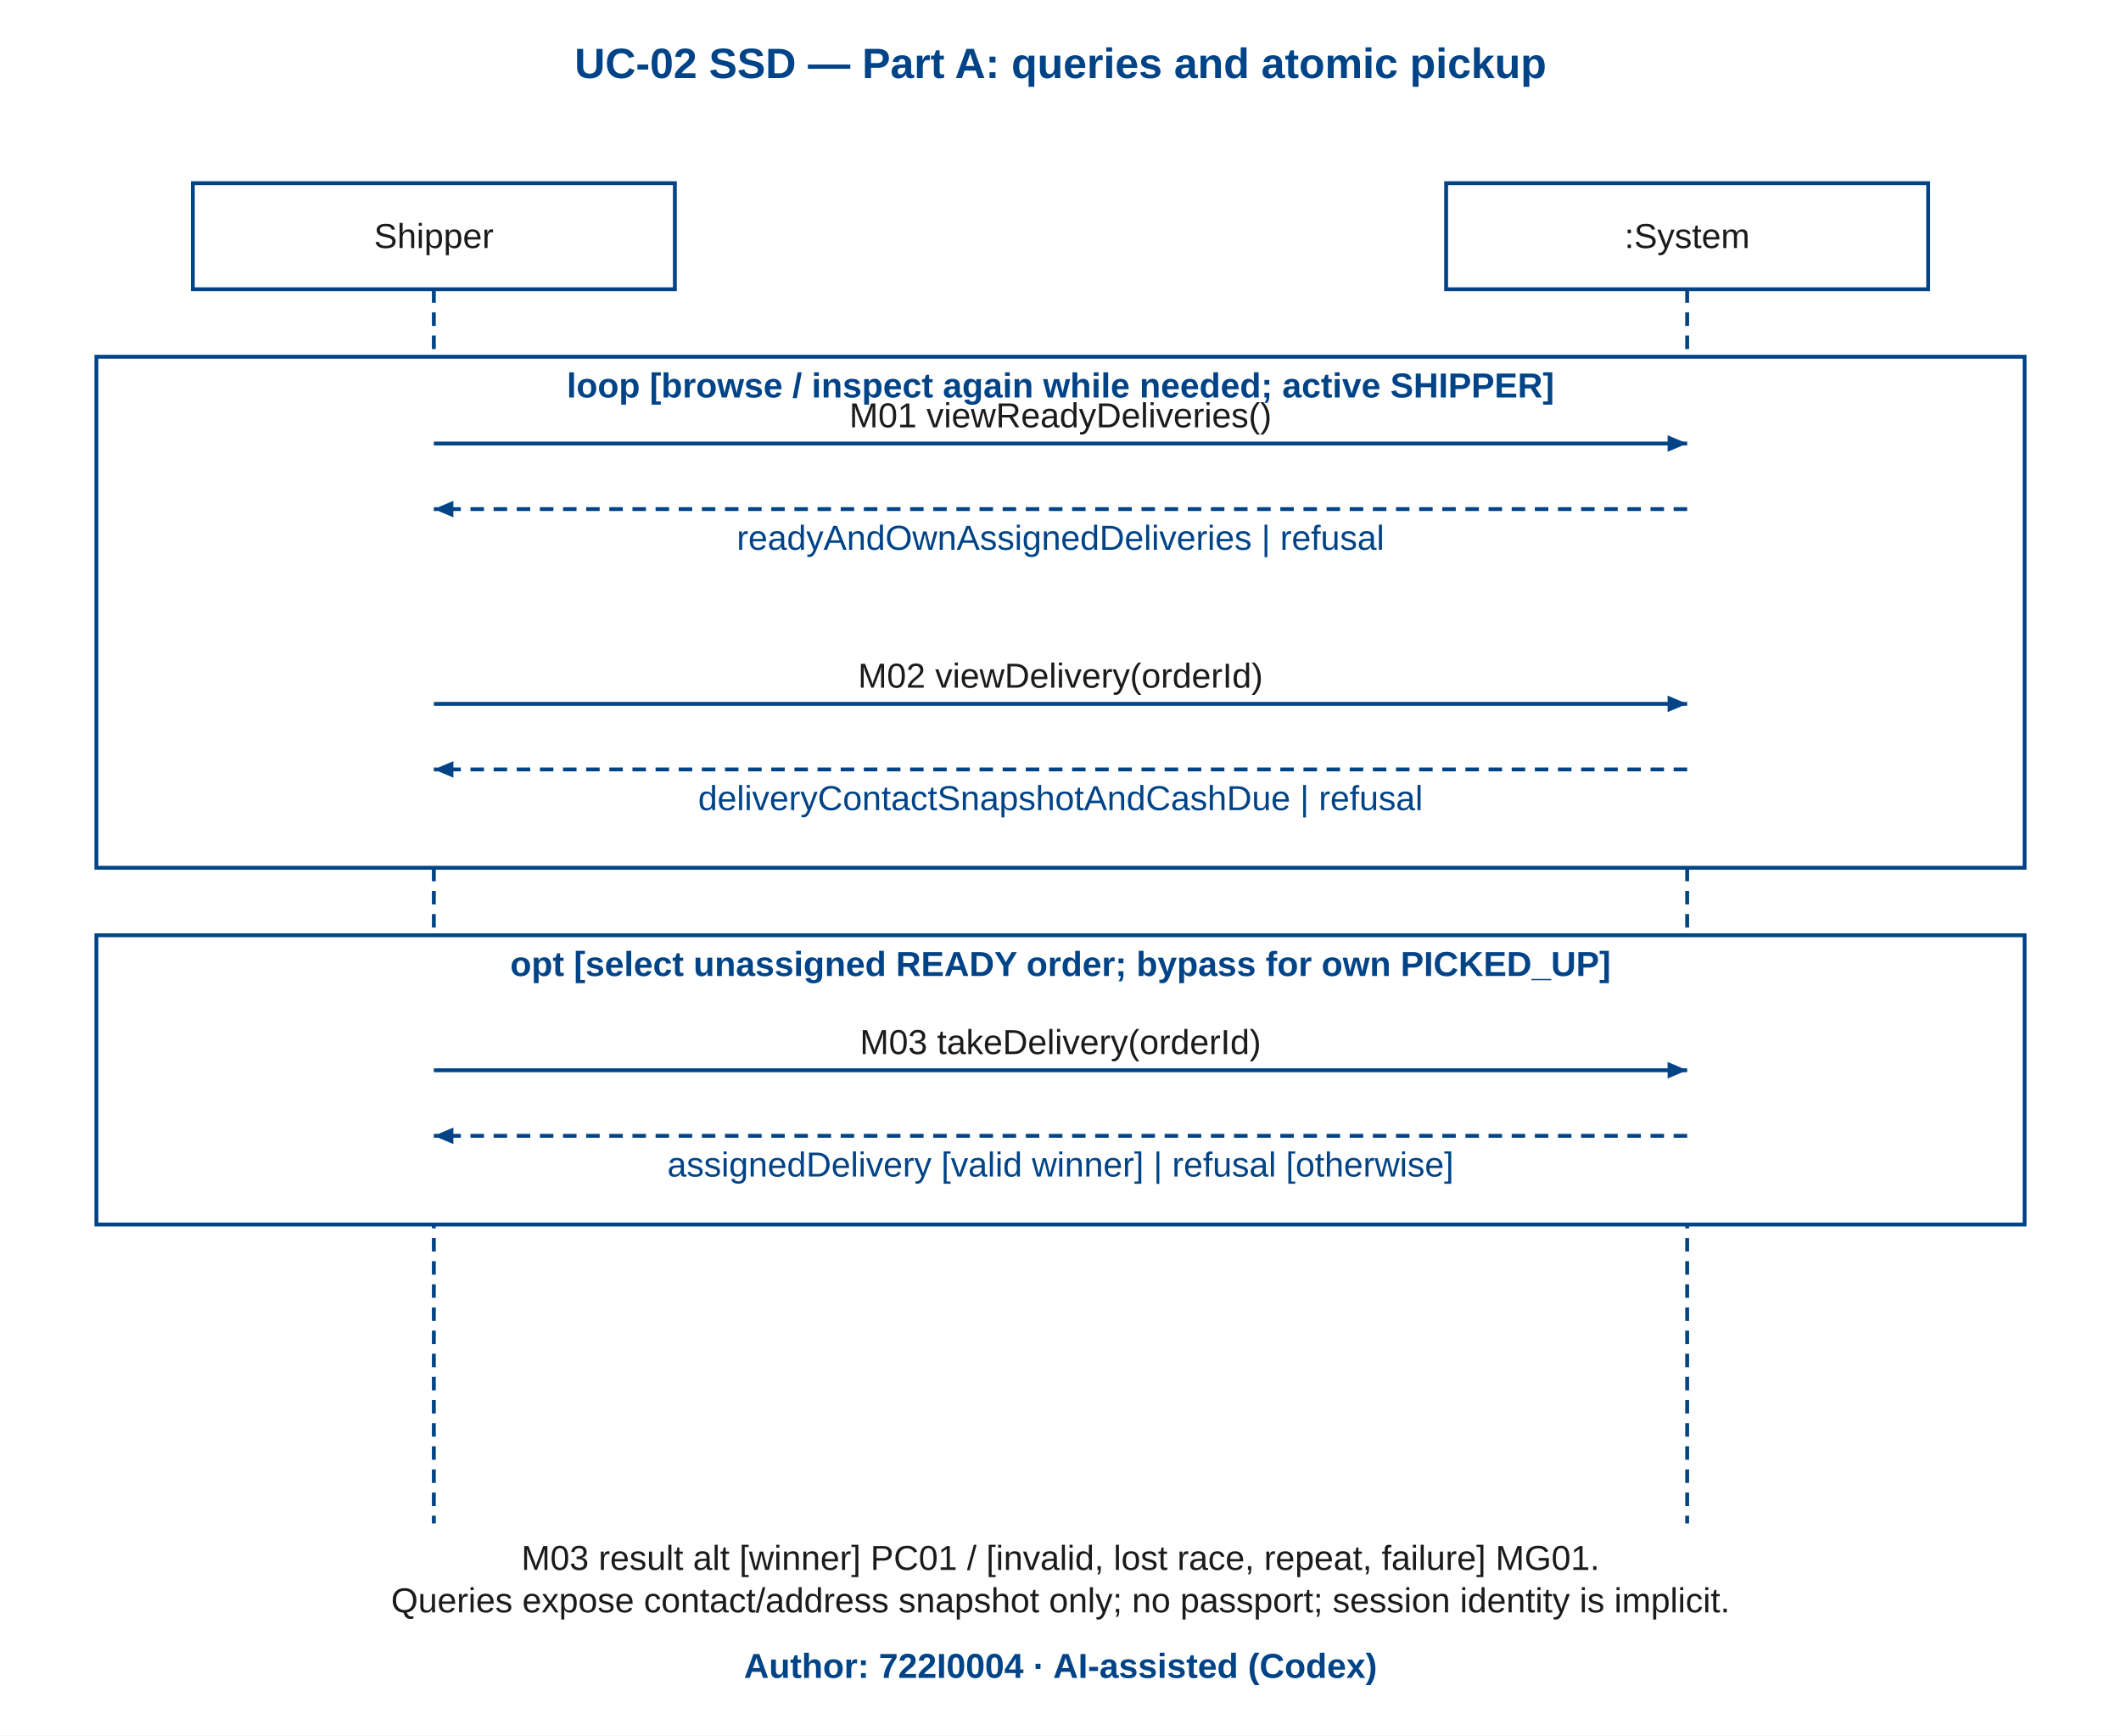
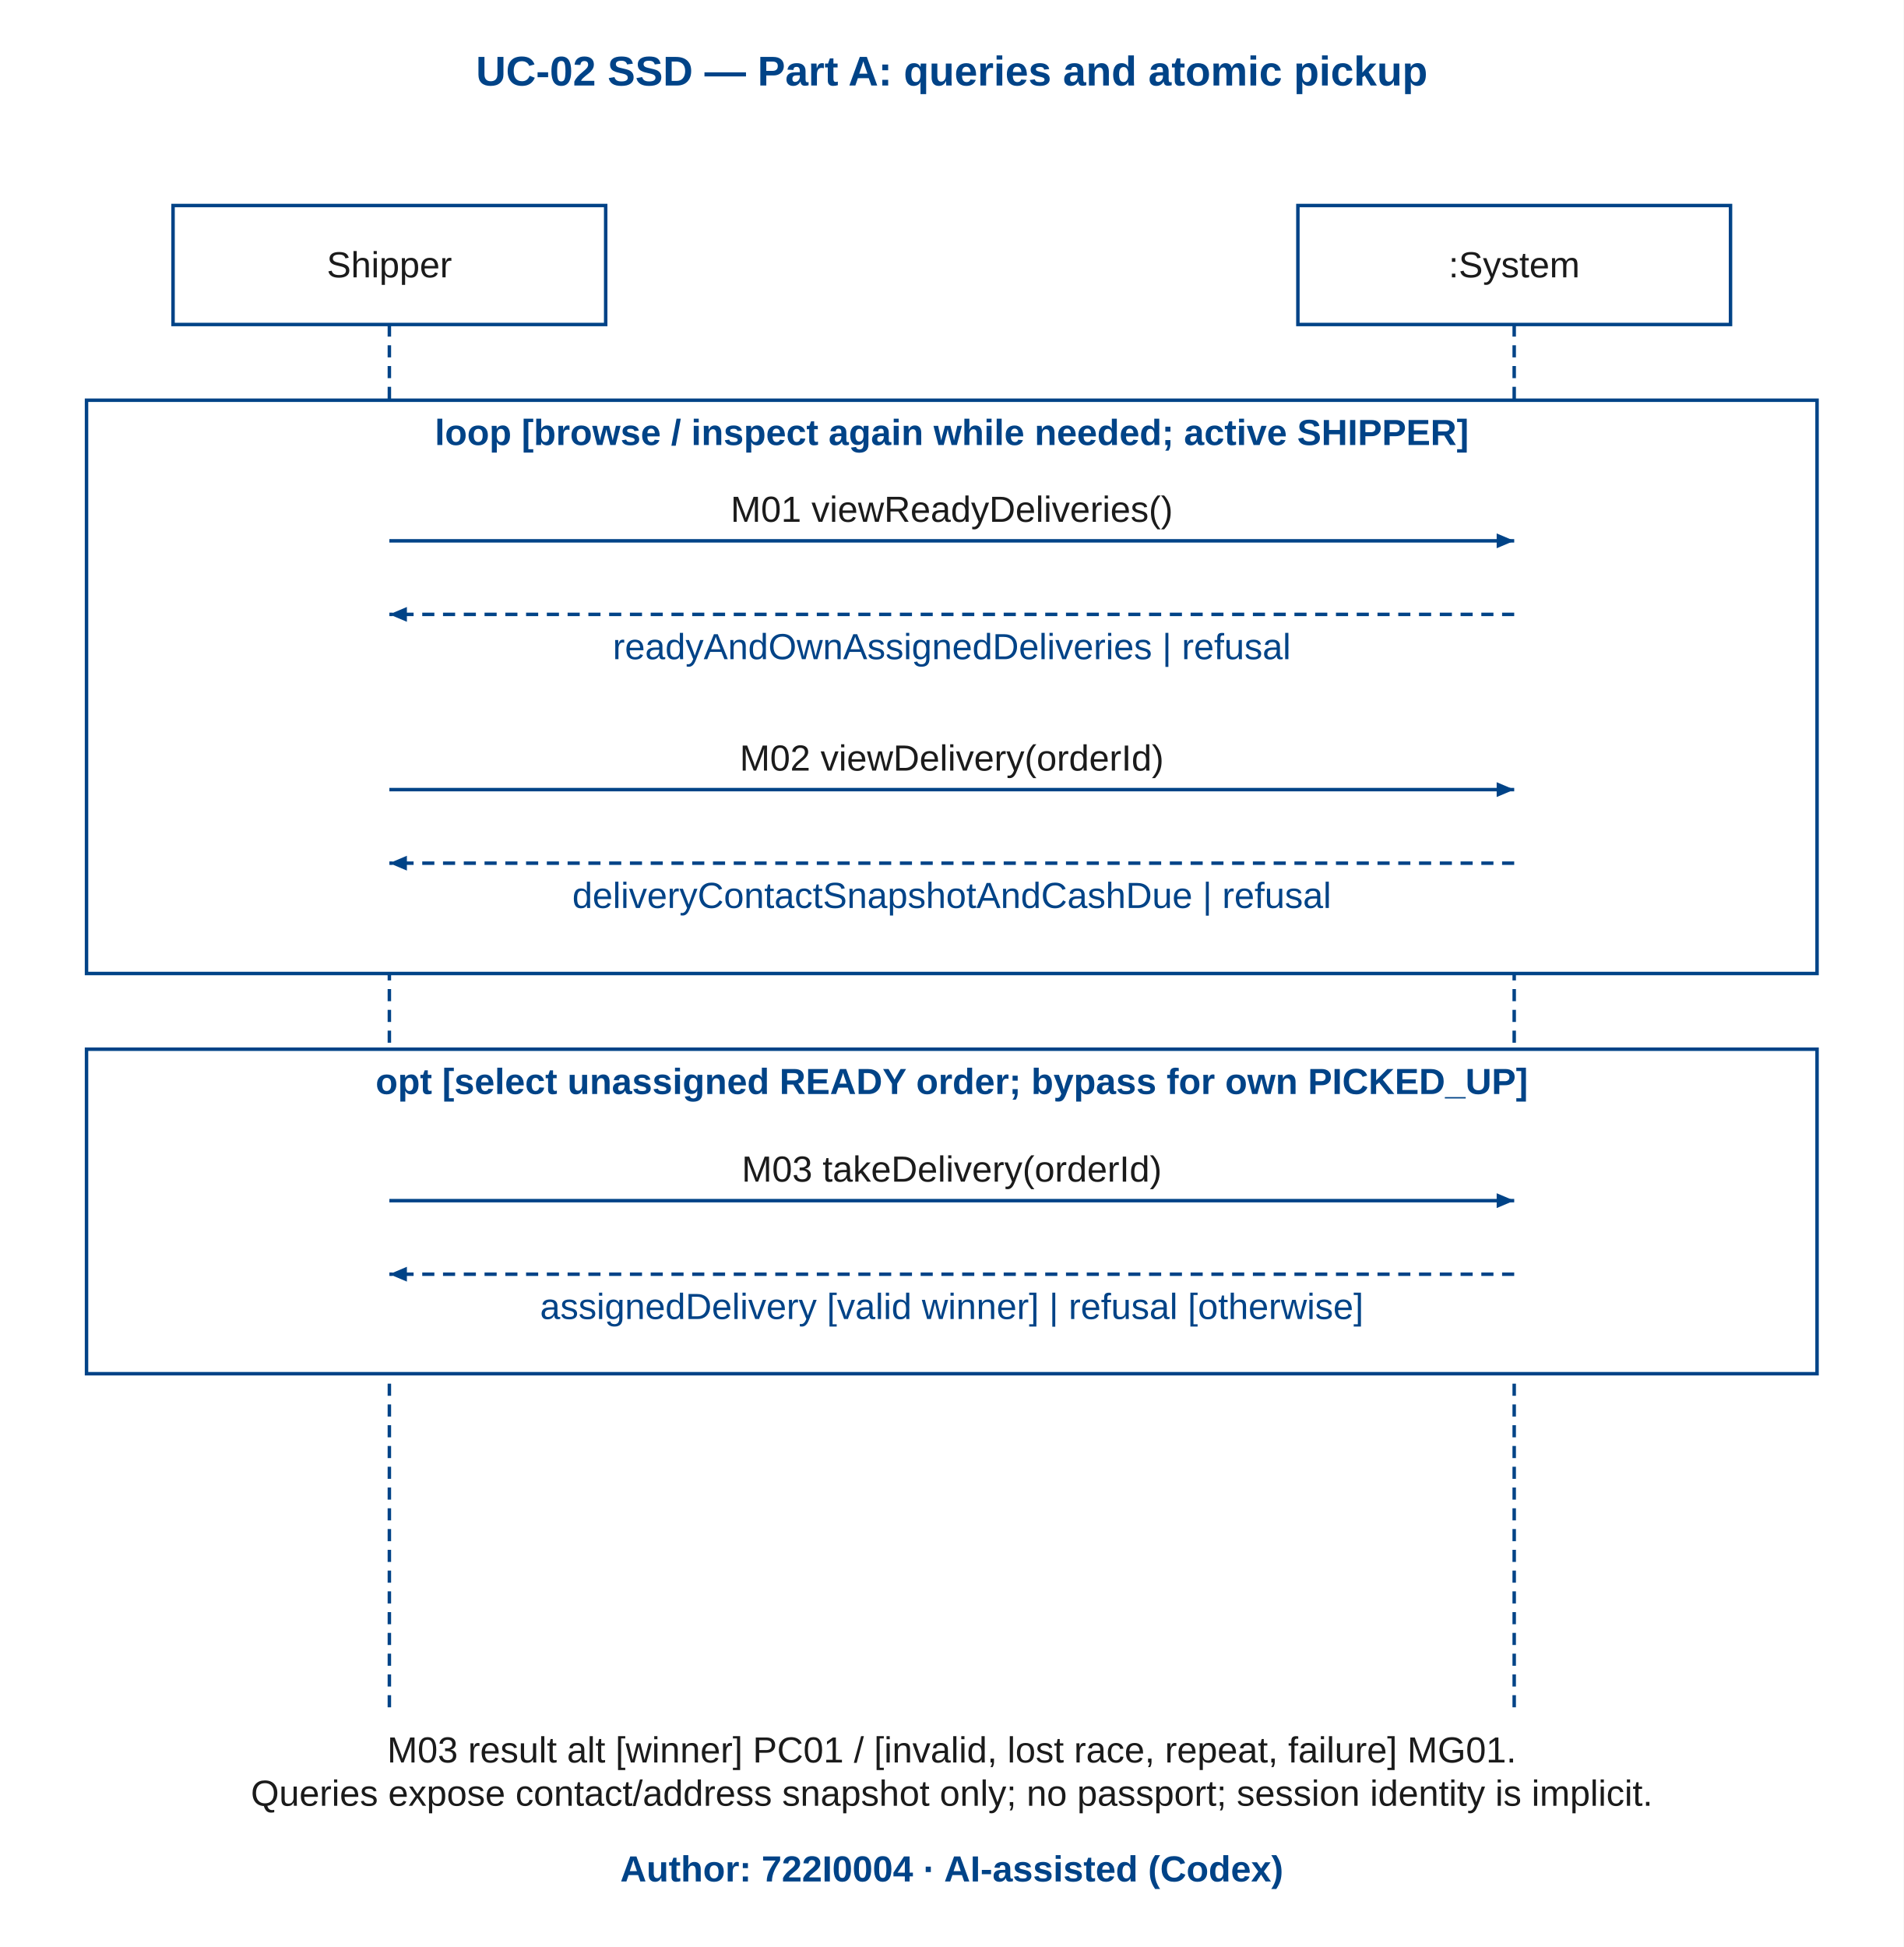
- <svg xmlns="http://www.w3.org/2000/svg" width="1100" height="900" viewBox="0 0 1100 900">
-   <rect width="1100" height="900" fill="white" />
-   <text x="550.0" y="40.48" text-anchor="middle" font-family="Arial" font-size="22" font-weight="bold" fill="#004387">UC-02 SSD — Part A: queries and atomic pickup</text>
-   <text x="550.0" y="870.12" text-anchor="middle" font-family="Arial" font-size="18" font-weight="bold" fill="#004387">Author: 722I0004 · AI-assisted (Codex)</text>
-   <rect x="100" y="95" width="250" height="55" rx="0" fill="white" stroke="#004387" stroke-width="2" />
-   <text x="225.0" y="128.62" text-anchor="middle" font-family="Arial" font-size="18" font-weight="normal" fill="#1B1B1B">Shipper</text>
-   <rect x="750" y="95" width="250" height="55" rx="0" fill="white" stroke="#004387" stroke-width="2" />
-   <text x="875.0" y="128.62" text-anchor="middle" font-family="Arial" font-size="18" font-weight="normal" fill="#1B1B1B">:System</text>
-   <polyline points="225,150 225,790" fill="none" stroke="#004387" stroke-width="2" stroke-dasharray="7 5" />
-   <polyline points="875,150 875,790" fill="none" stroke="#004387" stroke-width="2" stroke-dasharray="7 5" />
-   <rect x="50" y="185" width="1000" height="265" rx="0" fill="white" stroke="#004387" stroke-width="2" />
-   <text x="550.0" y="206.12" text-anchor="middle" font-family="Arial" font-size="18" font-weight="bold" fill="#004387">loop [browse / inspect again while needed; active SHIPPER]</text>
-   <rect x="50" y="485" width="1000" height="150" rx="0" fill="white" stroke="#004387" stroke-width="2" />
-   <text x="550.0" y="506.12" text-anchor="middle" font-family="Arial" font-size="18" font-weight="bold" fill="#004387">opt [select unassigned READY order; bypass for own PICKED_UP]</text>
-   <polyline points="225,230 875,230" fill="none" stroke="#004387" stroke-width="2" />
-   <polygon points="875,230 864.868,234.284 864.868,225.716" fill="#004387" />
-   <text x="550.0" y="221.62" text-anchor="middle" font-family="Arial" font-size="18" font-weight="normal" fill="#1B1B1B">M01 viewReadyDeliveries()</text>
-   <polyline points="875,264 225,264" fill="none" stroke="#004387" stroke-width="2" stroke-dasharray="7 5" />
-   <polygon points="225,264 235.132,259.716 235.132,268.284" fill="#004387" />
-   <text x="550.0" y="285.12" text-anchor="middle" font-family="Arial" font-size="18" font-weight="normal" fill="#004387">readyAndOwnAssignedDeliveries | refusal</text>
-   <polyline points="225,365 875,365" fill="none" stroke="#004387" stroke-width="2" />
-   <polygon points="875,365 864.868,369.284 864.868,360.716" fill="#004387" />
-   <text x="550.0" y="356.62" text-anchor="middle" font-family="Arial" font-size="18" font-weight="normal" fill="#1B1B1B">M02 viewDelivery(orderId)</text>
-   <polyline points="875,399 225,399" fill="none" stroke="#004387" stroke-width="2" stroke-dasharray="7 5" />
-   <polygon points="225,399 235.132,394.716 235.132,403.284" fill="#004387" />
-   <text x="550.0" y="420.12" text-anchor="middle" font-family="Arial" font-size="18" font-weight="normal" fill="#004387">deliveryContactSnapshotAndCashDue | refusal</text>
-   <polyline points="225,555 875,555" fill="none" stroke="#004387" stroke-width="2" />
-   <polygon points="875,555 864.868,559.284 864.868,550.716" fill="#004387" />
-   <text x="550.0" y="546.62" text-anchor="middle" font-family="Arial" font-size="18" font-weight="normal" fill="#1B1B1B">M03 takeDelivery(orderId)</text>
-   <polyline points="875,589 225,589" fill="none" stroke="#004387" stroke-width="2" stroke-dasharray="7 5" />
-   <polygon points="225,589 235.132,584.716 235.132,593.284" fill="#004387" />
-   <text x="550.0" y="610.12" text-anchor="middle" font-family="Arial" font-size="18" font-weight="normal" fill="#004387">assignedDelivery [valid winner] | refusal [otherwise]</text>
-   <text x="550.0" y="814.12" text-anchor="middle" font-family="Arial" font-size="18" font-weight="normal" fill="#1B1B1B">M03 result alt [winner] PC01 / [invalid, lost race, repeat, failure] MG01.</text>
-   <text x="550.0" y="836.12" text-anchor="middle" font-family="Arial" font-size="18" font-weight="normal" fill="#1B1B1B">Queries expose contact/address snapshot only; no passport; session identity is implicit.</text>
+ <svg xmlns="http://www.w3.org/2000/svg" width="1100" height="1125" viewBox="0 0 1100 1125">
+   <rect width="1100" height="1125" fill="white" />
+   <text x="550.0" y="49.41" text-anchor="middle" font-family="Arial" font-size="24" font-weight="bold" fill="#004387">UC-02 SSD — Part A: queries and atomic pickup</text>
+   <text x="550.0" y="1087.14" text-anchor="middle" font-family="Arial" font-size="21" font-weight="bold" fill="#004387">Author: 722I0004 · AI-assisted (Codex)</text>
+   <rect x="100" y="118.75" width="250" height="68.75" rx="0" fill="white" stroke="#004387" stroke-width="2" />
+   <text x="225.0" y="160.265" text-anchor="middle" font-family="Arial" font-size="21" font-weight="normal" fill="#1B1B1B">Shipper</text>
+   <rect x="750" y="118.75" width="250" height="68.75" rx="0" fill="white" stroke="#004387" stroke-width="2" />
+   <text x="875.0" y="160.265" text-anchor="middle" font-family="Arial" font-size="21" font-weight="normal" fill="#1B1B1B">:System</text>
+   <polyline points="225,187.5 225,987.5" fill="none" stroke="#004387" stroke-width="2" stroke-dasharray="7 5" />
+   <polyline points="875,187.5 875,987.5" fill="none" stroke="#004387" stroke-width="2" stroke-dasharray="7 5" />
+   <rect x="50" y="231.25" width="1000" height="331.25" rx="0" fill="white" stroke="#004387" stroke-width="2" />
+   <text x="550.0" y="257.14" text-anchor="middle" font-family="Arial" font-size="21" font-weight="bold" fill="#004387">loop [browse / inspect again while needed; active SHIPPER]</text>
+   <rect x="50" y="606.25" width="1000" height="187.5" rx="0" fill="white" stroke="#004387" stroke-width="2" />
+   <text x="550.0" y="632.14" text-anchor="middle" font-family="Arial" font-size="21" font-weight="bold" fill="#004387">opt [select unassigned READY order; bypass for own PICKED_UP]</text>
+   <polyline points="225,312.5 875,312.5" fill="none" stroke="#004387" stroke-width="2" />
+   <polygon points="875,312.5 864.868,316.784 864.868,308.216" fill="#004387" />
+   <text x="550.0" y="301.515" text-anchor="middle" font-family="Arial" font-size="21" font-weight="normal" fill="#1B1B1B">M01 viewReadyDeliveries()</text>
+   <polyline points="875,355.0 225,355.0" fill="none" stroke="#004387" stroke-width="2" stroke-dasharray="7 5" />
+   <polygon points="225,355.0 235.132,350.716 235.132,359.284" fill="#004387" />
+   <text x="550.0" y="380.89" text-anchor="middle" font-family="Arial" font-size="21" font-weight="normal" fill="#004387">readyAndOwnAssignedDeliveries | refusal</text>
+   <polyline points="225,456.25 875,456.25" fill="none" stroke="#004387" stroke-width="2" />
+   <polygon points="875,456.25 864.868,460.534 864.868,451.966" fill="#004387" />
+   <text x="550.0" y="445.265" text-anchor="middle" font-family="Arial" font-size="21" font-weight="normal" fill="#1B1B1B">M02 viewDelivery(orderId)</text>
+   <polyline points="875,498.75 225,498.75" fill="none" stroke="#004387" stroke-width="2" stroke-dasharray="7 5" />
+   <polygon points="225,498.75 235.132,494.466 235.132,503.034" fill="#004387" />
+   <text x="550.0" y="524.64" text-anchor="middle" font-family="Arial" font-size="21" font-weight="normal" fill="#004387">deliveryContactSnapshotAndCashDue | refusal</text>
+   <polyline points="225,693.75 875,693.75" fill="none" stroke="#004387" stroke-width="2" />
+   <polygon points="875,693.75 864.868,698.034 864.868,689.466" fill="#004387" />
+   <text x="550.0" y="682.765" text-anchor="middle" font-family="Arial" font-size="21" font-weight="normal" fill="#1B1B1B">M03 takeDelivery(orderId)</text>
+   <polyline points="875,736.25 225,736.25" fill="none" stroke="#004387" stroke-width="2" stroke-dasharray="7 5" />
+   <polygon points="225,736.25 235.132,731.966 235.132,740.534" fill="#004387" />
+   <text x="550.0" y="762.14" text-anchor="middle" font-family="Arial" font-size="21" font-weight="normal" fill="#004387">assignedDelivery [valid winner] | refusal [otherwise]</text>
+   <text x="550.0" y="1018.39" text-anchor="middle" font-family="Arial" font-size="21" font-weight="normal" fill="#1B1B1B">M03 result alt [winner] PC01 / [invalid, lost race, repeat, failure] MG01.</text>
+   <text x="550.0" y="1043.39" text-anchor="middle" font-family="Arial" font-size="21" font-weight="normal" fill="#1B1B1B">Queries expose contact/address snapshot only; no passport; session identity is implicit.</text>
</svg>
